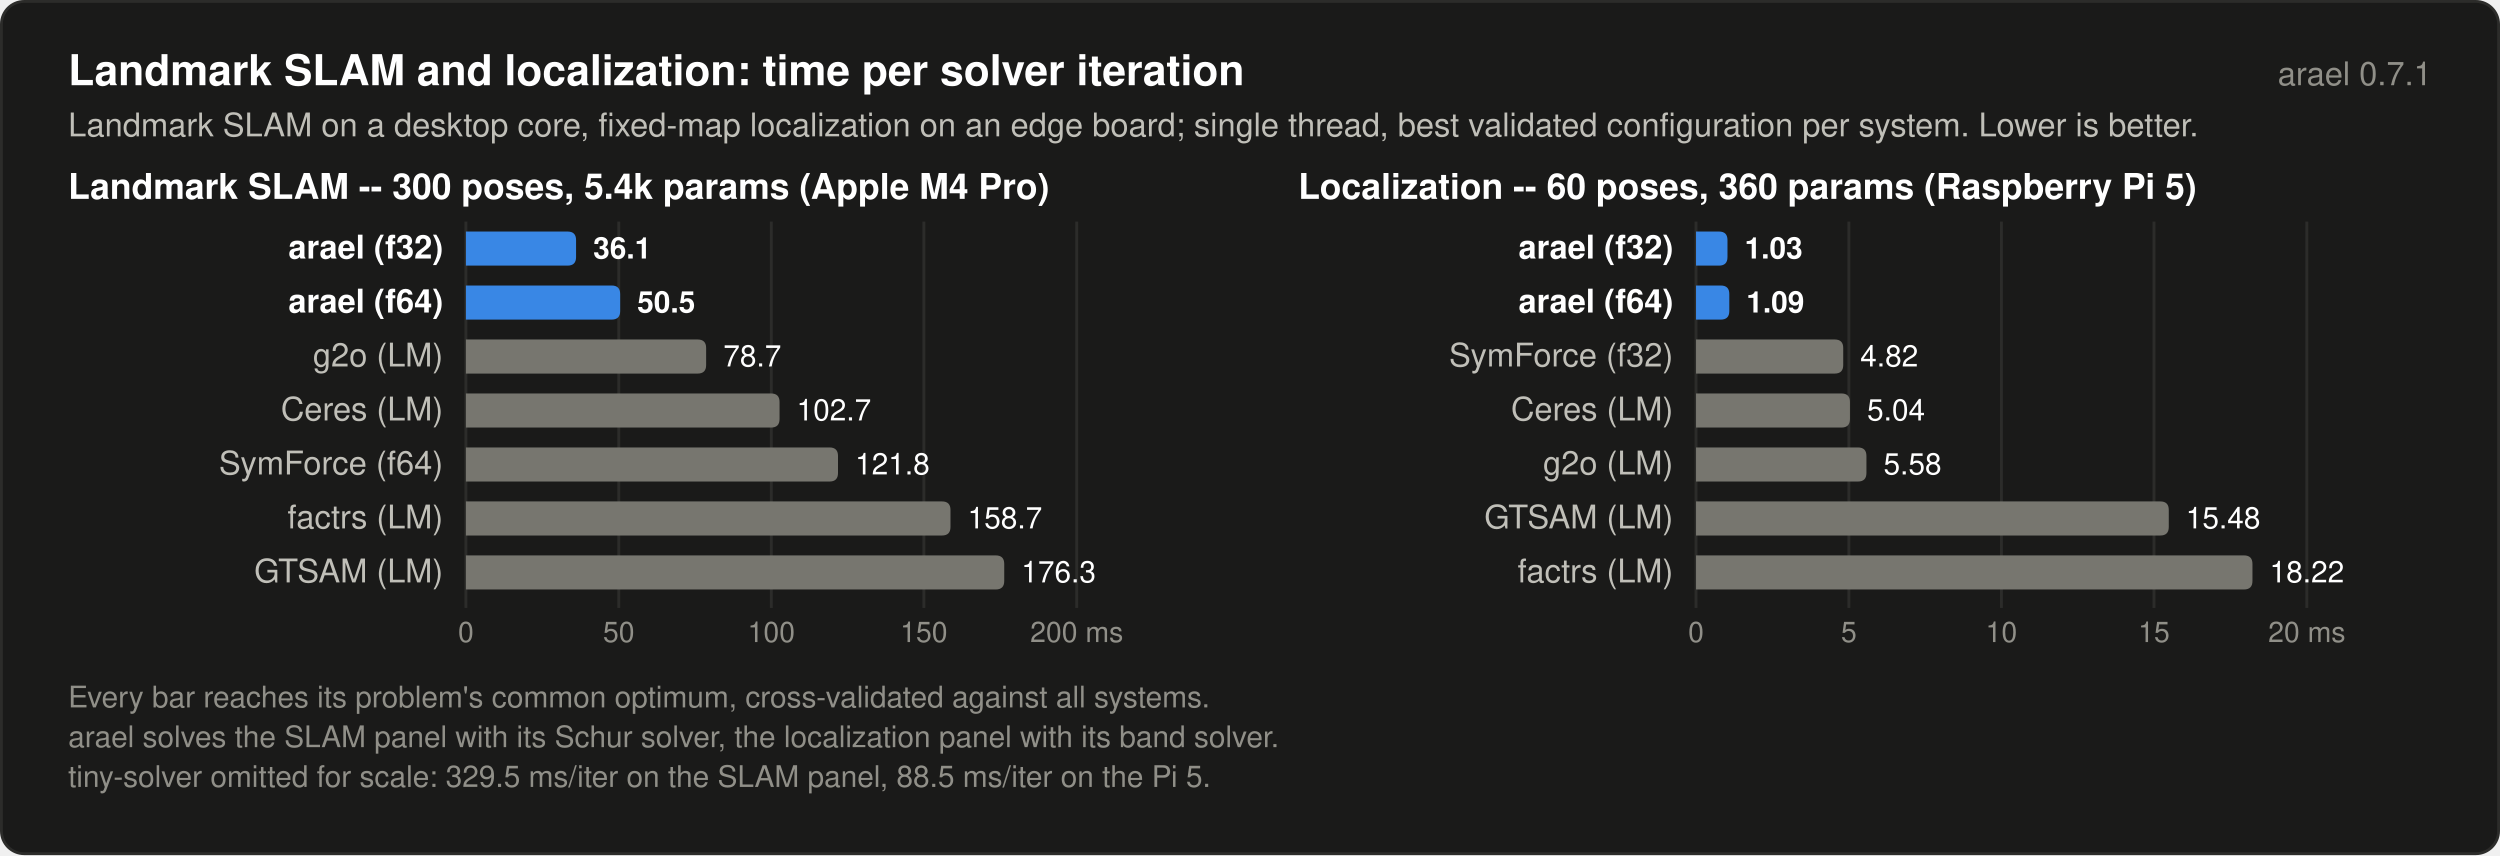
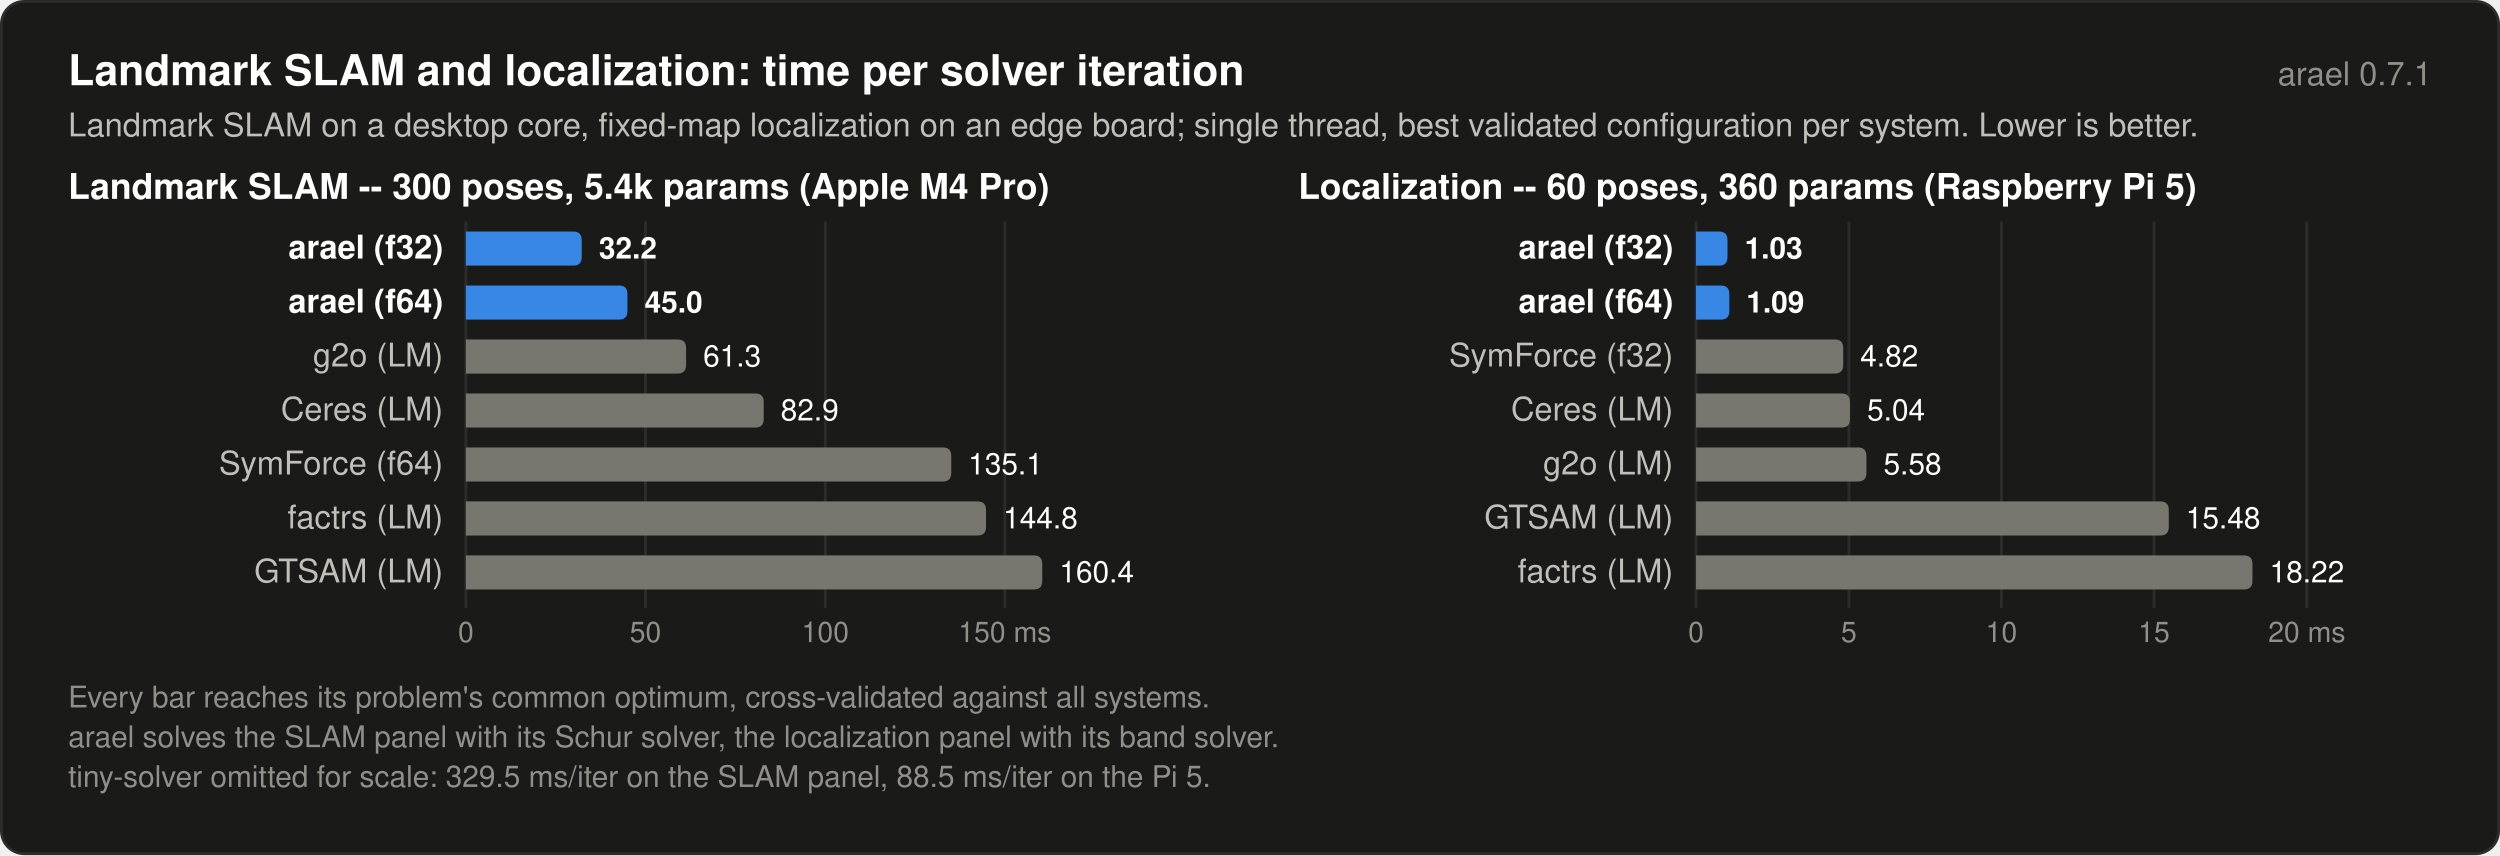
<svg xmlns="http://www.w3.org/2000/svg" width="880" height="301" viewBox="0 0 880 301" font-family="ui-sans-serif, system-ui, -apple-system, 'Segoe UI', Helvetica, Arial, sans-serif">
  <rect x="0.5" y="0.5" width="879" height="300" rx="8" fill="#1a1a19" stroke="#2c2c2a" />
  <text x="24" y="30" font-size="15" font-weight="600" fill="#ffffff">Landmark SLAM and localization: time per solver iteration</text>
  <text x="856" y="30" font-size="11.5" text-anchor="end" fill="#908f88">arael 0.7.1</text>
  <text x="24" y="48" font-size="11.5" fill="#c0bfb8">Landmark SLAM on a desktop core, fixed-map localization on an edge board; single thread, best validated configuration per system. Lower is better.</text>
  <text x="24" y="70" font-size="12.5" font-weight="600" fill="#ffffff">Landmark SLAM -- 300 poses, 5.4k params (Apple M4 Pro)</text>
  <line x1="164.0" y1="78" x2="164.0" y2="214" stroke="#2c2c2a" stroke-width="1" />
  <text x="164.0" y="226" font-size="10" text-anchor="middle" fill="#908f88">0</text>
-   <line x1="217.8" y1="78" x2="217.8" y2="214" stroke="#2c2c2a" stroke-width="1" />
-   <text x="217.8" y="226" font-size="10" text-anchor="middle" fill="#908f88">50</text>
-   <line x1="271.5" y1="78" x2="271.5" y2="214" stroke="#2c2c2a" stroke-width="1" />
-   <text x="271.5" y="226" font-size="10" text-anchor="middle" fill="#908f88">100</text>
-   <line x1="325.2" y1="78" x2="325.2" y2="214" stroke="#2c2c2a" stroke-width="1" />
-   <text x="325.2" y="226" font-size="10" text-anchor="middle" fill="#908f88">150</text>
-   <line x1="379.0" y1="78" x2="379.0" y2="214" stroke="#2c2c2a" stroke-width="1" />
-   <text x="379.0" y="226" font-size="10" text-anchor="middle" fill="#908f88">200 ms</text>
+   <line x1="227.2" y1="78" x2="227.2" y2="214" stroke="#2c2c2a" stroke-width="1" />
+   <text x="227.2" y="226" font-size="10" text-anchor="middle" fill="#908f88">50</text>
+   <line x1="290.5" y1="78" x2="290.5" y2="214" stroke="#2c2c2a" stroke-width="1" />
+   <text x="290.5" y="226" font-size="10" text-anchor="middle" fill="#908f88">100</text>
+   <line x1="353.7" y1="78" x2="353.7" y2="214" stroke="#2c2c2a" stroke-width="1" />
+   <text x="353.7" y="226" font-size="10" text-anchor="middle" fill="#908f88">150 ms</text>
  <text x="156" y="91.0" font-size="11.5" text-anchor="end" font-weight="600" fill="#ffffff">arael (f32)</text>
-   <path d="M164,81.5 L199.775,81.5 Q202.775,81.5 202.775,84.5 L202.775,90.5 Q202.775,93.5 199.775,93.5 L164,93.5 Z" fill="#3987e5" />
-   <text x="208.8" y="91.0" font-size="10.5" font-weight="600" fill="#ffffff">36.1</text>
+   <path d="M164,81.5 L201.761,81.5 Q204.761,81.5 204.761,84.5 L204.761,90.5 Q204.761,93.5 201.761,93.5 L164,93.5 Z" fill="#3987e5" />
+   <text x="210.8" y="91.0" font-size="10.5" font-weight="600" fill="#ffffff">32.2</text>
  <text x="156" y="110.0" font-size="11.5" text-anchor="end" font-weight="600" fill="#ffffff">arael (f64)</text>
-   <path d="M164,100.5 L215.298,100.5 Q218.298,100.5 218.298,103.5 L218.298,109.5 Q218.298,112.5 215.298,112.5 L164,112.5 Z" fill="#3987e5" />
-   <text x="224.3" y="110.0" font-size="10.5" font-weight="600" fill="#ffffff">50.5</text>
+   <path d="M164,100.5 L217.861,100.5 Q220.861,100.5 220.861,103.5 L220.861,109.5 Q220.861,112.5 217.861,112.5 L164,112.5 Z" fill="#3987e5" />
+   <text x="226.9" y="110.0" font-size="10.5" font-weight="600" fill="#ffffff">45.0</text>
  <text x="156" y="129.0" font-size="11.5" text-anchor="end" fill="#c0bfb8">g2o (LM)</text>
-   <path d="M164,119.5 L245.56,119.5 Q248.56,119.5 248.56,122.5 L248.56,128.5 Q248.56,131.5 245.56,131.5 L164,131.5 Z" fill="#77766f" />
-   <text x="254.6" y="129.0" font-size="10.5" fill="#ffffff">78.7</text>
+   <path d="M164,119.5 L238.501,119.5 Q241.501,119.5 241.501,122.5 L241.501,128.5 Q241.501,131.5 238.501,131.5 L164,131.5 Z" fill="#77766f" />
+   <text x="247.5" y="129.0" font-size="10.5" fill="#ffffff">61.3</text>
  <text x="156" y="148.0" font-size="11.5" text-anchor="end" fill="#c0bfb8">Ceres (LM)</text>
-   <path d="M164,138.5 L271.403,138.5 Q274.403,138.5 274.403,141.5 L274.403,147.5 Q274.403,150.5 271.403,150.5 L164,150.5 Z" fill="#77766f" />
-   <text x="280.4" y="148.0" font-size="10.5" fill="#ffffff">102.7</text>
+   <path d="M164,138.5 L265.831,138.5 Q268.831,138.5 268.831,141.5 L268.831,147.5 Q268.831,150.5 265.831,150.5 L164,150.5 Z" fill="#77766f" />
+   <text x="274.8" y="148.0" font-size="10.5" fill="#ffffff">82.9</text>
  <text x="156" y="167.0" font-size="11.5" text-anchor="end" fill="#c0bfb8">SymForce (f64)</text>
-   <path d="M164,157.5 L291.978,157.5 Q294.978,157.5 294.978,160.5 L294.978,166.5 Q294.978,169.5 291.978,169.5 L164,169.5 Z" fill="#77766f" />
-   <text x="301.0" y="167.0" font-size="10.5" fill="#ffffff">121.8</text>
+   <path d="M164,157.5 L331.836,157.5 Q334.836,157.5 334.836,160.5 L334.836,166.5 Q334.836,169.5 331.836,169.5 L164,169.5 Z" fill="#77766f" />
+   <text x="340.8" y="167.0" font-size="10.5" fill="#ffffff">135.1</text>
  <text x="156" y="186.0" font-size="11.5" text-anchor="end" fill="#c0bfb8">factrs (LM)</text>
-   <path d="M164,176.5 L331.57,176.5 Q334.57,176.5 334.57,179.5 L334.57,185.5 Q334.57,188.5 331.57,188.5 L164,188.5 Z" fill="#77766f" />
-   <text x="340.6" y="186.0" font-size="10.5" fill="#ffffff">158.7</text>
+   <path d="M164,176.5 L344.079,176.5 Q347.079,176.5 347.079,179.5 L347.079,185.5 Q347.079,188.5 344.079,188.5 L164,188.5 Z" fill="#77766f" />
+   <text x="353.1" y="186.0" font-size="10.5" fill="#ffffff">144.8</text>
  <text x="156" y="205.0" font-size="11.5" text-anchor="end" fill="#c0bfb8">GTSAM (LM)</text>
-   <path d="M164,195.5 L350.49,195.5 Q353.49,195.5 353.49,198.5 L353.49,204.5 Q353.49,207.5 350.49,207.5 L164,207.5 Z" fill="#77766f" />
-   <text x="359.5" y="205.0" font-size="10.5" fill="#ffffff">176.3</text>
+   <path d="M164,195.5 L363.871,195.5 Q366.871,195.5 366.871,198.5 L366.871,204.5 Q366.871,207.5 363.871,207.5 L164,207.5 Z" fill="#77766f" />
+   <text x="372.9" y="205.0" font-size="10.5" fill="#ffffff">160.4</text>
  <text x="457" y="70" font-size="12.5" font-weight="600" fill="#ffffff">Localization -- 60 poses, 360 params (Raspberry Pi 5)</text>
  <line x1="597.0" y1="78" x2="597.0" y2="214" stroke="#2c2c2a" stroke-width="1" />
  <text x="597.0" y="226" font-size="10" text-anchor="middle" fill="#908f88">0</text>
  <line x1="650.8" y1="78" x2="650.8" y2="214" stroke="#2c2c2a" stroke-width="1" />
  <text x="650.8" y="226" font-size="10" text-anchor="middle" fill="#908f88">5</text>
  <line x1="704.5" y1="78" x2="704.5" y2="214" stroke="#2c2c2a" stroke-width="1" />
  <text x="704.5" y="226" font-size="10" text-anchor="middle" fill="#908f88">10</text>
  <line x1="758.2" y1="78" x2="758.2" y2="214" stroke="#2c2c2a" stroke-width="1" />
  <text x="758.2" y="226" font-size="10" text-anchor="middle" fill="#908f88">15</text>
  <line x1="812.0" y1="78" x2="812.0" y2="214" stroke="#2c2c2a" stroke-width="1" />
  <text x="812.0" y="226" font-size="10" text-anchor="middle" fill="#908f88">20 ms</text>
  <text x="589" y="91.0" font-size="11.5" text-anchor="end" font-weight="600" fill="#ffffff">arael (f32)</text>
  <path d="M597,81.5 L605.072,81.5 Q608.072,81.5 608.072,84.5 L608.072,90.5 Q608.072,93.5 605.072,93.5 L597,93.5 Z" fill="#3987e5" />
  <text x="614.1" y="91.0" font-size="10.5" font-weight="600" fill="#ffffff">1.03</text>
  <text x="589" y="110.0" font-size="11.5" text-anchor="end" font-weight="600" fill="#ffffff">arael (f64)</text>
  <path d="M597,100.5 L605.717,100.5 Q608.717,100.5 608.717,103.5 L608.717,109.5 Q608.717,112.5 605.717,112.5 L597,112.5 Z" fill="#3987e5" />
  <text x="614.7" y="110.0" font-size="10.5" font-weight="600" fill="#ffffff">1.09</text>
  <text x="589" y="129.0" font-size="11.5" text-anchor="end" fill="#c0bfb8">SymForce (f32)</text>
  <path d="M597,119.5 L645.815,119.5 Q648.815,119.5 648.815,122.5 L648.815,128.5 Q648.815,131.5 645.815,131.5 L597,131.5 Z" fill="#77766f" />
  <text x="654.8" y="129.0" font-size="10.5" fill="#ffffff">4.82</text>
  <text x="589" y="148.0" font-size="11.5" text-anchor="end" fill="#c0bfb8">Ceres (LM)</text>
  <path d="M597,138.5 L648.18,138.5 Q651.18,138.5 651.18,141.5 L651.18,147.5 Q651.18,150.5 648.18,150.5 L597,150.5 Z" fill="#77766f" />
  <text x="657.2" y="148.0" font-size="10.5" fill="#ffffff">5.04</text>
  <text x="589" y="167.0" font-size="11.5" text-anchor="end" fill="#c0bfb8">g2o (LM)</text>
  <path d="M597,157.5 L653.985,157.5 Q656.985,157.5 656.985,160.5 L656.985,166.5 Q656.985,169.5 653.985,169.5 L597,169.5 Z" fill="#77766f" />
  <text x="663.0" y="167.0" font-size="10.5" fill="#ffffff">5.58</text>
  <text x="589" y="186.0" font-size="11.5" text-anchor="end" fill="#c0bfb8">GTSAM (LM)</text>
  <path d="M597,176.5 L760.41,176.5 Q763.41,176.5 763.41,179.5 L763.41,185.5 Q763.41,188.5 760.41,188.5 L597,188.5 Z" fill="#77766f" />
  <text x="769.4" y="186.0" font-size="10.5" fill="#ffffff">15.48</text>
  <text x="589" y="205.0" font-size="11.5" text-anchor="end" fill="#c0bfb8">factrs (LM)</text>
  <path d="M597,195.5 L789.865,195.5 Q792.865,195.5 792.865,198.5 L792.865,204.5 Q792.865,207.5 789.865,207.5 L597,207.5 Z" fill="#77766f" />
  <text x="798.9" y="205.0" font-size="10.5" fill="#ffffff">18.22</text>
  <text x="24" y="249" font-size="10.5" fill="#908f88">Every bar reaches its problem's common optimum, cross-validated against all systems.</text>
  <text x="24" y="263" font-size="10.5" fill="#908f88">arael solves the SLAM panel with its Schur solver, the localization panel with its band solver.</text>
  <text x="24" y="277" font-size="10.5" fill="#908f88">tiny-solver omitted for scale: 329.5 ms/iter on the SLAM panel, 88.5 ms/iter on the Pi 5.</text>
</svg>
